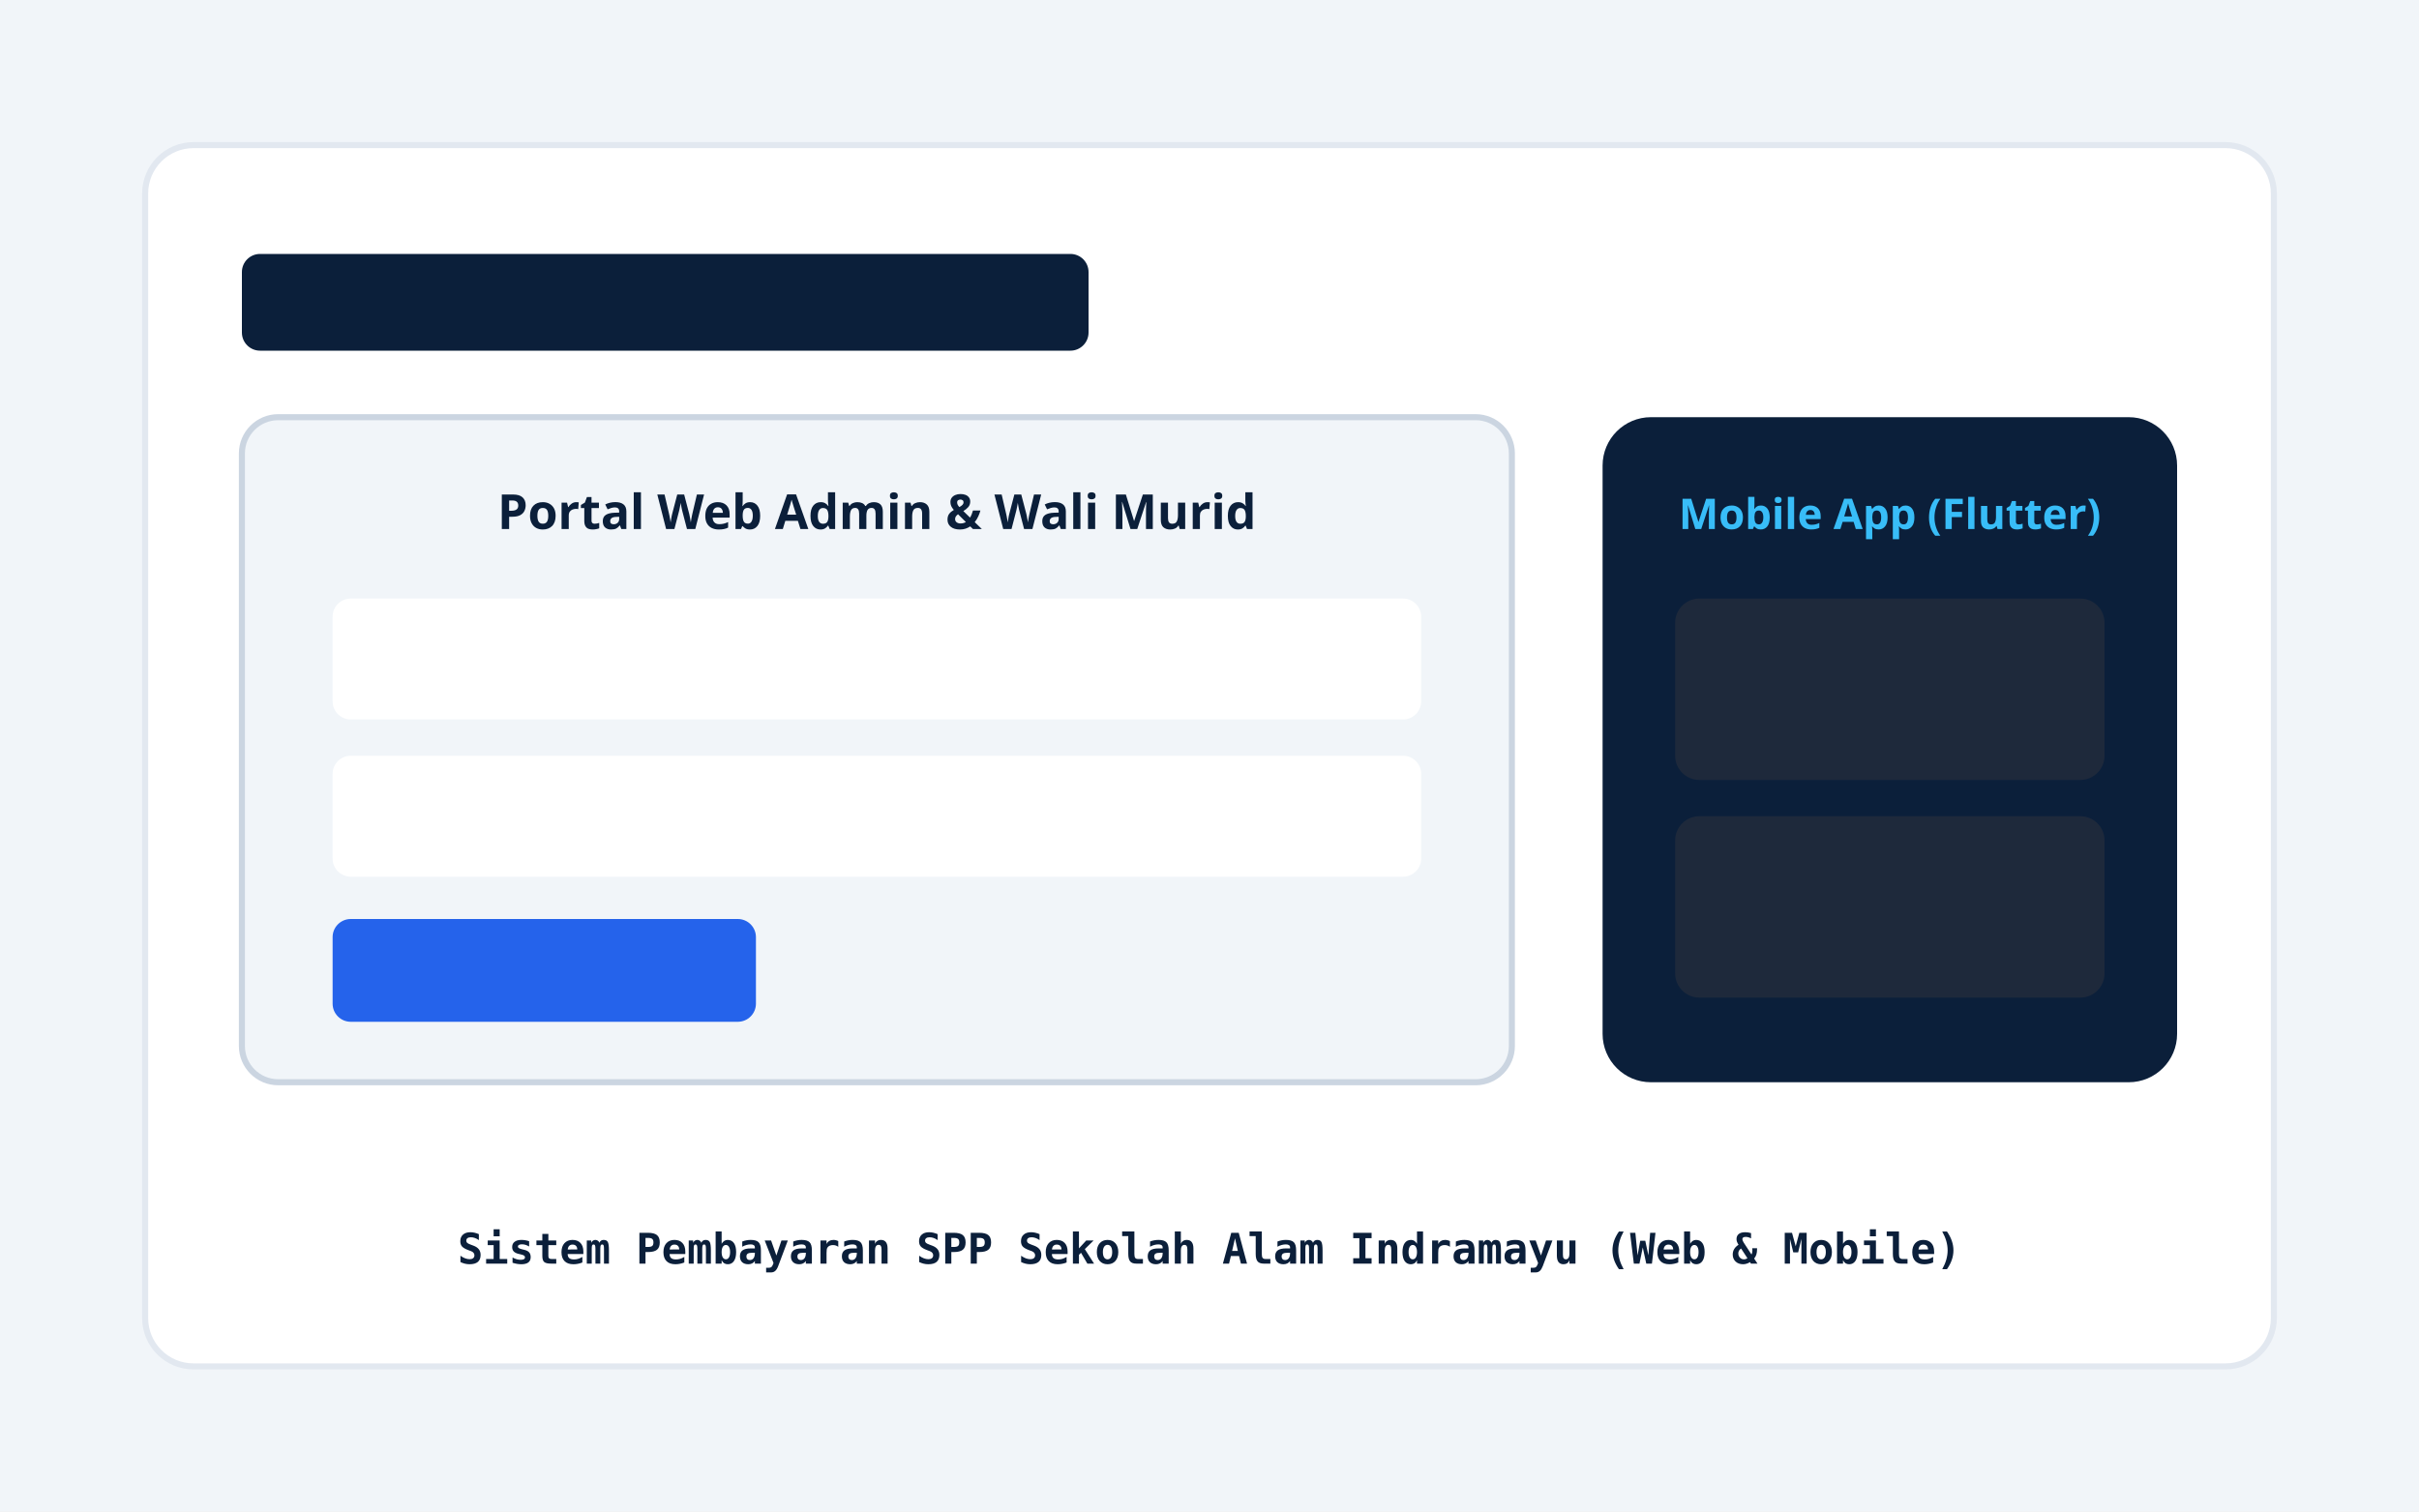
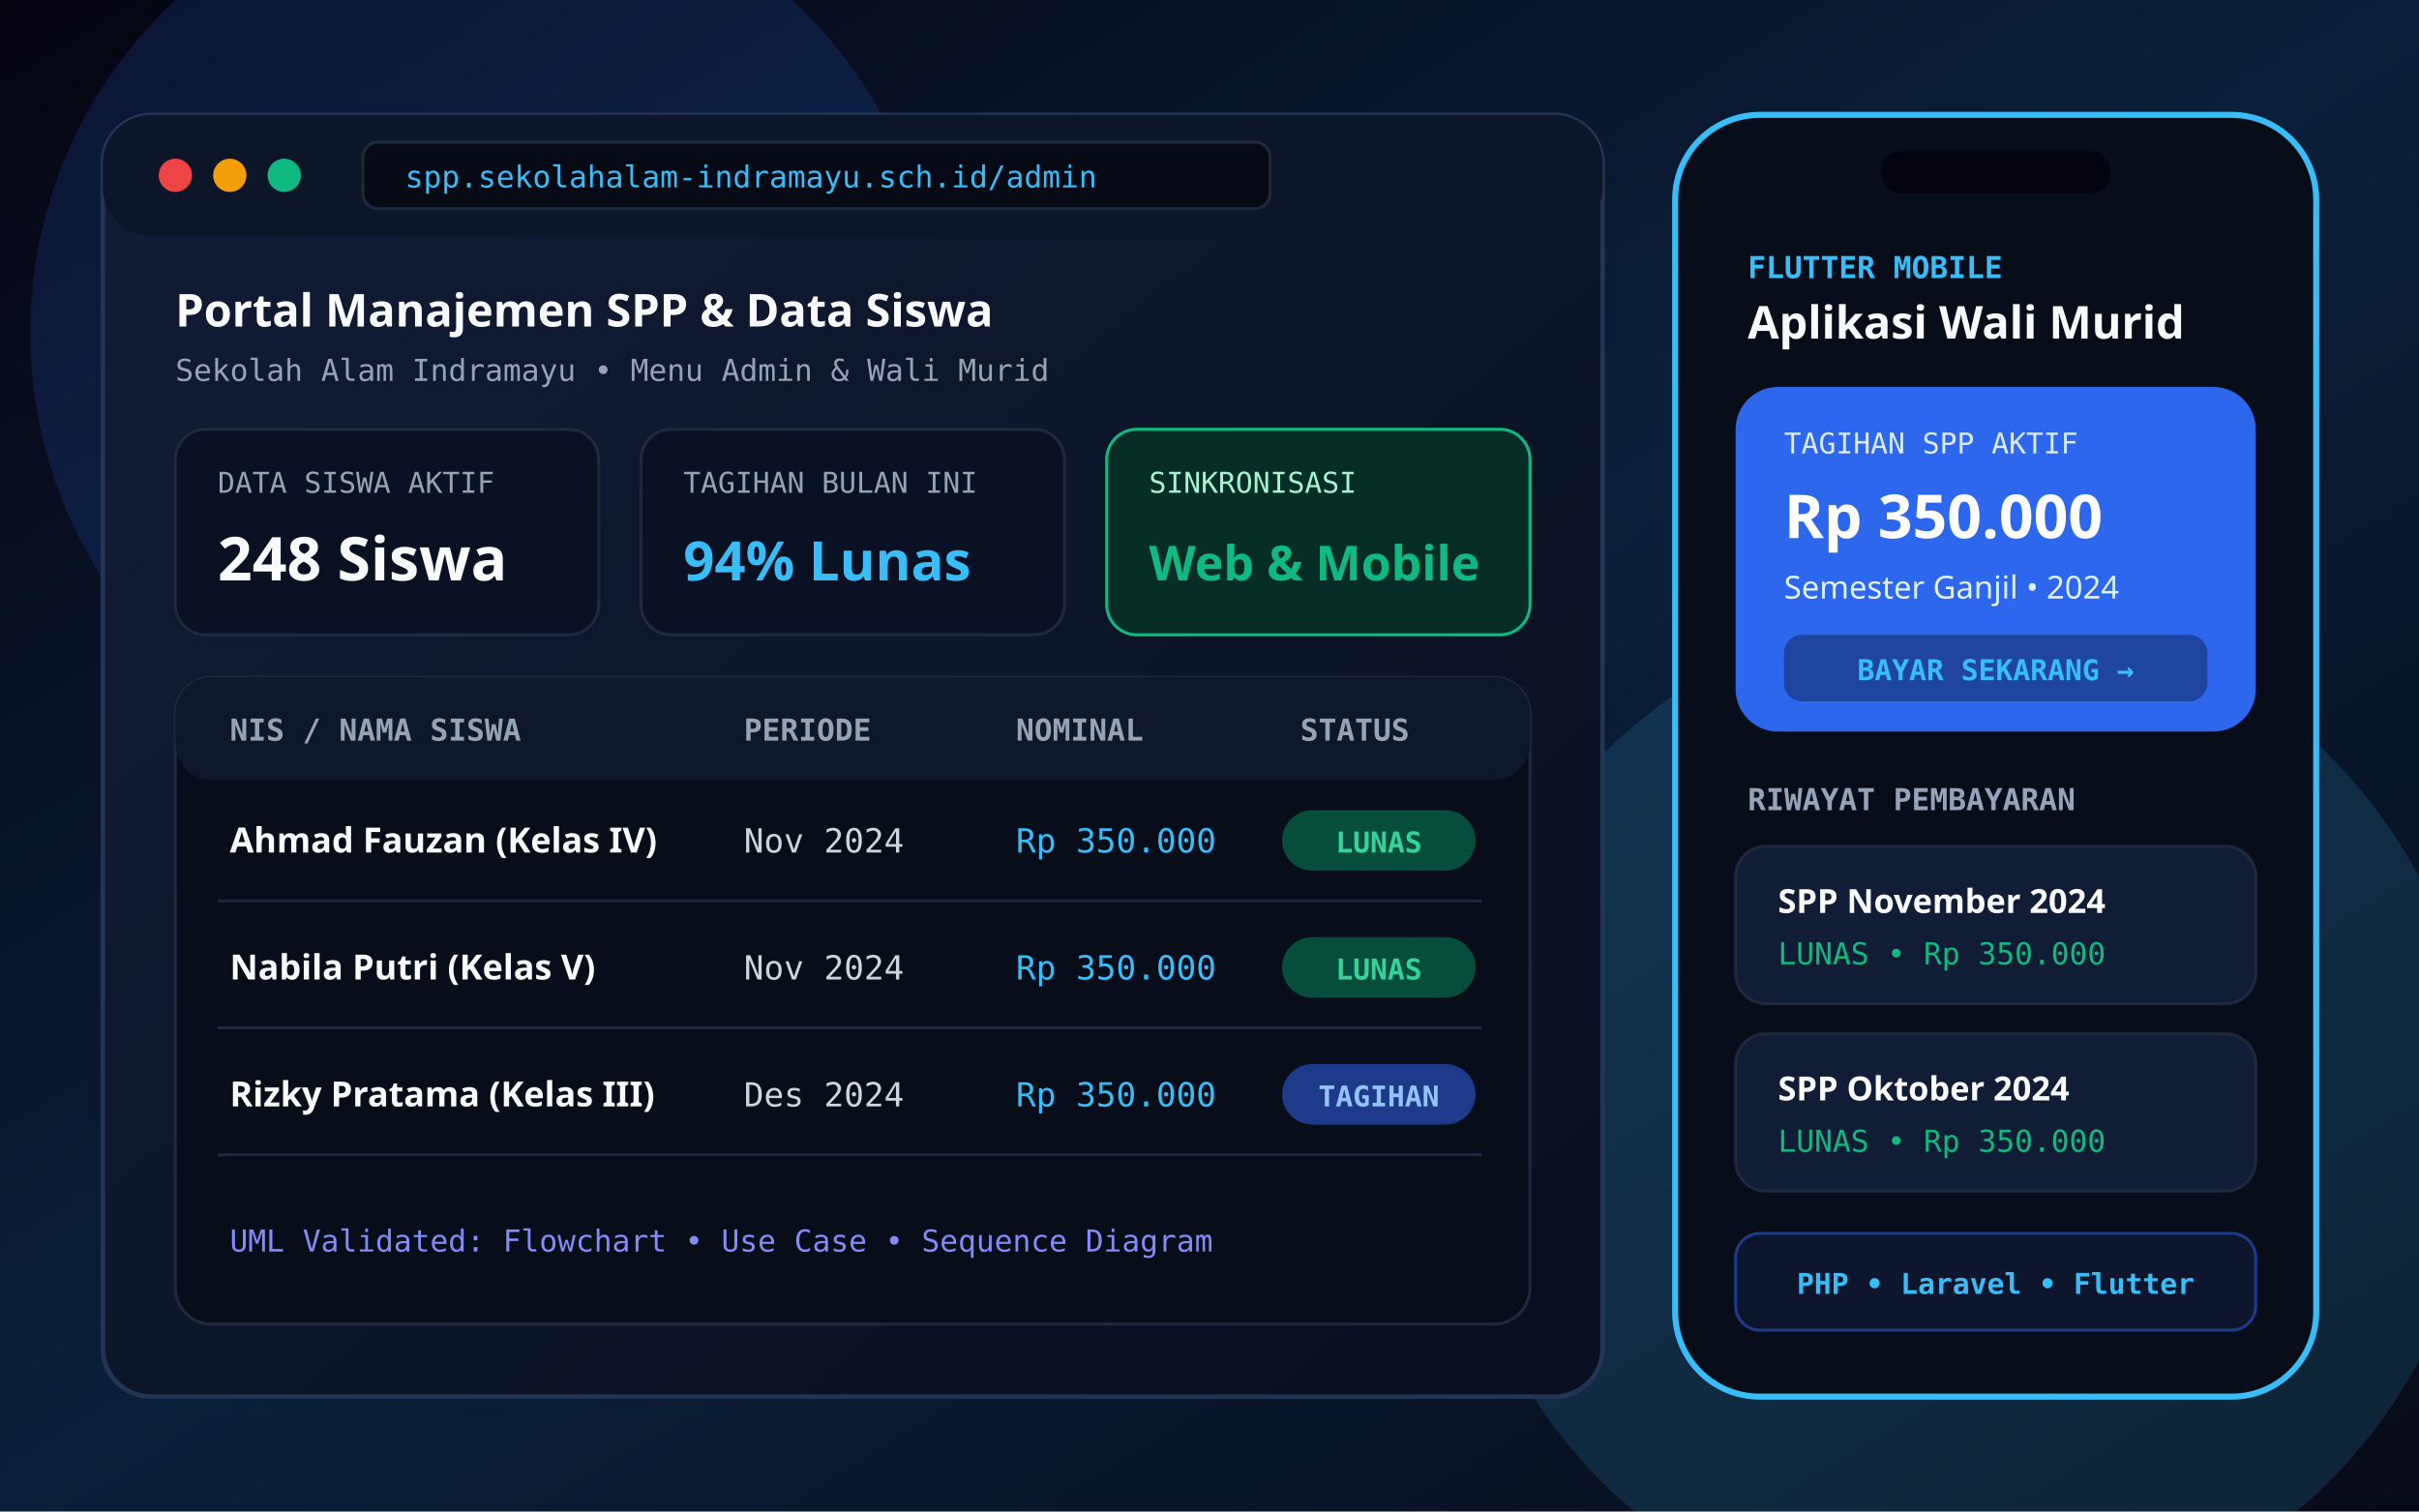
<svg xmlns="http://www.w3.org/2000/svg" viewBox="0 0 800 500" width="800" height="500">
-   <rect width="800" height="500" fill="#F1F5F9" />
-   <rect x="48" y="48" width="704" height="404" rx="16" fill="#FFFFFF" stroke="#E2E8F0" stroke-width="2" />
-   <rect x="80" y="84" width="280" height="32" rx="6" fill="#0B1F3A" />
-   <rect x="80" y="138" width="420" height="220" rx="12" fill="#F1F5F9" stroke="#CBD5E1" stroke-width="2" />
-   <text x="290" y="175" font-family="sans-serif" font-size="16" font-weight="700" fill="#0B1F3A" text-anchor="middle">Portal Web Admin &amp; Wali Murid</text>
-   <rect x="110" y="198" width="360" height="40" rx="6" fill="#FFFFFF" />
-   <rect x="110" y="250" width="360" height="40" rx="6" fill="#FFFFFF" />
-   <rect x="110" y="304" width="140" height="34" rx="6" fill="#2563EB" />
-   <rect x="530" y="138" width="190" height="220" rx="16" fill="#0B1F3A" />
-   <text x="625" y="175" font-family="sans-serif" font-size="14" font-weight="700" fill="#38BDF8" text-anchor="middle">Mobile App (Flutter)</text>
-   <rect x="554" y="198" width="142" height="60" rx="8" fill="#1E293B" />
-   <rect x="554" y="270" width="142" height="60" rx="8" fill="#1E293B" />
-   <text x="400" y="418" font-family="monospace" font-size="14" font-weight="600" fill="#0B1F3A" text-anchor="middle">Sistem Pembayaran SPP Sekolah Alam Indramayu (Web &amp; Mobile)</text>
+   <defs>
+     <linearGradient id="bgGrad2" x1="0%" y1="0%" x2="100%" y2="100%">
+       <stop offset="0%" stop-color="#050510" />
+       <stop offset="50%" stop-color="#0B1F3A" />
+       <stop offset="100%" stop-color="#070B16" />
+     </linearGradient>
+     <linearGradient id="panelGrad2" x1="0%" y1="0%" x2="100%" y2="100%">
+       <stop offset="0%" stop-color="#111C35" />
+       <stop offset="100%" stop-color="#090F1E" />
+     </linearGradient>
+   </defs>
+   <rect width="800" height="500" fill="url(#bgGrad2)" />
+   <circle cx="160" cy="110" r="150" fill="#2C67ED" opacity="0.16" />
+   <circle cx="650" cy="370" r="170" fill="#38BDF8" opacity="0.14" />
+   <rect x="34" y="38" width="496" height="424" rx="16" fill="url(#panelGrad2)" stroke="#233554" stroke-width="1.5" />
+   <rect x="34" y="38" width="496" height="40" rx="16" fill="#0D1528" />
+   <circle cx="58" cy="58" r="5.5" fill="#EF4444" />
+   <circle cx="76" cy="58" r="5.5" fill="#F59E0B" />
+   <circle cx="94" cy="58" r="5.5" fill="#10B981" />
+   <rect x="120" y="47" width="300" height="22" rx="5" fill="#060A14" stroke="#1E293B" />
+   <text x="134" y="62" font-family="monospace" font-size="10" fill="#38BDF8">spp.sekolahalam-indramayu.sch.id/admin</text>
+   <text x="58" y="108" font-family="sans-serif" font-size="15" font-weight="800" fill="#F8FAFC">Portal Manajemen SPP &amp; Data Siswa</text>
+   <text x="58" y="126" font-family="monospace" font-size="10" fill="#94A3B8">Sekolah Alam Indramayu • Menu Admin &amp; Wali Murid</text>
+   <rect x="58" y="142" width="140" height="68" rx="10" fill="#091122" stroke="#1E293B" />
+   <text x="72" y="163" font-family="monospace" font-size="9.5" fill="#94A3B8">DATA SISWA AKTIF</text>
+   <text x="72" y="192" font-family="sans-serif" font-size="20" font-weight="800" fill="#F8FAFC">248 Siswa</text>
+   <rect x="212" y="142" width="140" height="68" rx="10" fill="#091122" stroke="#1E293B" />
+   <text x="226" y="163" font-family="monospace" font-size="9.5" fill="#94A3B8">TAGIHAN BULAN INI</text>
+   <text x="226" y="192" font-family="sans-serif" font-size="18" font-weight="800" fill="#38BDF8">94% Lunas</text>
+   <rect x="366" y="142" width="140" height="68" rx="10" fill="#062E26" stroke="#10B981" />
+   <text x="380" y="163" font-family="monospace" font-size="9.5" fill="#A7F3D0">SINKRONISASI</text>
+   <text x="380" y="192" font-family="sans-serif" font-size="16" font-weight="800" fill="#10B981">Web &amp; Mobile</text>
+   <rect x="58" y="224" width="448" height="214" rx="12" fill="#080D1A" stroke="#1E293B" />
+   <rect x="58" y="224" width="448" height="34" rx="12" fill="#0F172A" />
+   <text x="76" y="245" font-family="monospace" font-size="10" font-weight="700" fill="#94A3B8">NIS / NAMA SISWA</text>
+   <text x="246" y="245" font-family="monospace" font-size="10" font-weight="700" fill="#94A3B8">PERIODE</text>
+   <text x="336" y="245" font-family="monospace" font-size="10" font-weight="700" fill="#94A3B8">NOMINAL</text>
+   <text x="430" y="245" font-family="monospace" font-size="10" font-weight="700" fill="#94A3B8">STATUS</text>
+   <text x="76" y="282" font-family="sans-serif" font-size="11.5" font-weight="600" fill="#F8FAFC">Ahmad Fauzan (Kelas IV)</text>
+   <text x="246" y="282" font-family="monospace" font-size="11" fill="#CBD5E1">Nov 2024</text>
+   <text x="336" y="282" font-family="monospace" font-size="11" fill="#38BDF8">Rp 350.000</text>
+   <rect x="424" y="268" width="64" height="20" rx="10" fill="#064E3B" />
+   <text x="456" y="282" font-family="monospace" font-size="9.5" font-weight="700" fill="#34D399" text-anchor="middle">LUNAS</text>
+   <line x1="72" y1="298" x2="490" y2="298" stroke="#1E293B" />
+   <text x="76" y="324" font-family="sans-serif" font-size="11.5" font-weight="600" fill="#F8FAFC">Nabila Putri (Kelas V)</text>
+   <text x="246" y="324" font-family="monospace" font-size="11" fill="#CBD5E1">Nov 2024</text>
+   <text x="336" y="324" font-family="monospace" font-size="11" fill="#38BDF8">Rp 350.000</text>
+   <rect x="424" y="310" width="64" height="20" rx="10" fill="#064E3B" />
+   <text x="456" y="324" font-family="monospace" font-size="9.5" font-weight="700" fill="#34D399" text-anchor="middle">LUNAS</text>
+   <line x1="72" y1="340" x2="490" y2="340" stroke="#1E293B" />
+   <text x="76" y="366" font-family="sans-serif" font-size="11.5" font-weight="600" fill="#F8FAFC">Rizky Pratama (Kelas III)</text>
+   <text x="246" y="366" font-family="monospace" font-size="11" fill="#CBD5E1">Des 2024</text>
+   <text x="336" y="366" font-family="monospace" font-size="11" fill="#38BDF8">Rp 350.000</text>
+   <rect x="424" y="352" width="64" height="20" rx="10" fill="#1E3A8A" />
+   <text x="456" y="366" font-family="monospace" font-size="9.5" font-weight="700" fill="#93C5FD" text-anchor="middle">TAGIHAN</text>
+   <line x1="72" y1="382" x2="490" y2="382" stroke="#1E293B" />
+   <text x="76" y="414" font-family="monospace" font-size="10" fill="#818CF8">UML Validated: Flowchart • Use Case • Sequence Diagram</text>
+   <rect x="554" y="38" width="212" height="424" rx="28" fill="#080D1A" stroke="#38BDF8" stroke-width="2" />
+   <rect x="622" y="50" width="76" height="14" rx="7" fill="#050510" />
+   <text x="578" y="92" font-family="monospace" font-size="10" font-weight="700" fill="#38BDF8">FLUTTER MOBILE</text>
+   <text x="578" y="112" font-family="sans-serif" font-size="15" font-weight="800" fill="#F8FAFC">Aplikasi Wali Murid</text>
+   <rect x="574" y="128" width="172" height="114" rx="14" fill="#2C67ED" />
+   <text x="590" y="150" font-family="monospace" font-size="9.5" fill="#DBEAFE">TAGIHAN SPP AKTIF</text>
+   <text x="590" y="178" font-family="sans-serif" font-size="20" font-weight="800" fill="#FFFFFF">Rp 350.000</text>
+   <text x="590" y="198" font-family="sans-serif" font-size="10.5" fill="#E0F2FE">Semester Ganjil • 2024</text>
+   <rect x="590" y="210" width="140" height="22" rx="6" fill="#050510" opacity="0.35" />
+   <text x="660" y="225" font-family="monospace" font-size="9.5" font-weight="700" fill="#38BDF8" text-anchor="middle">BAYAR SEKARANG →</text>
+   <text x="578" y="268" font-family="monospace" font-size="10" font-weight="700" fill="#94A3B8">RIWAYAT PEMBAYARAN</text>
+   <rect x="574" y="280" width="172" height="52" rx="10" fill="#111C35" stroke="#1E293B" />
+   <text x="588" y="302" font-family="sans-serif" font-size="11" font-weight="700" fill="#F8FAFC">SPP November 2024</text>
+   <text x="588" y="319" font-family="monospace" font-size="10" fill="#10B981">LUNAS • Rp 350.000</text>
+   <rect x="574" y="342" width="172" height="52" rx="10" fill="#111C35" stroke="#1E293B" />
+   <text x="588" y="364" font-family="sans-serif" font-size="11" font-weight="700" fill="#F8FAFC">SPP Oktober 2024</text>
+   <text x="588" y="381" font-family="monospace" font-size="10" fill="#10B981">LUNAS • Rp 350.000</text>
+   <rect x="574" y="408" width="172" height="32" rx="8" fill="#0D162C" stroke="#1E3A8A" />
+   <text x="660" y="428" font-family="monospace" font-size="9.5" font-weight="700" fill="#38BDF8" text-anchor="middle">PHP • Laravel • Flutter</text>
</svg>
